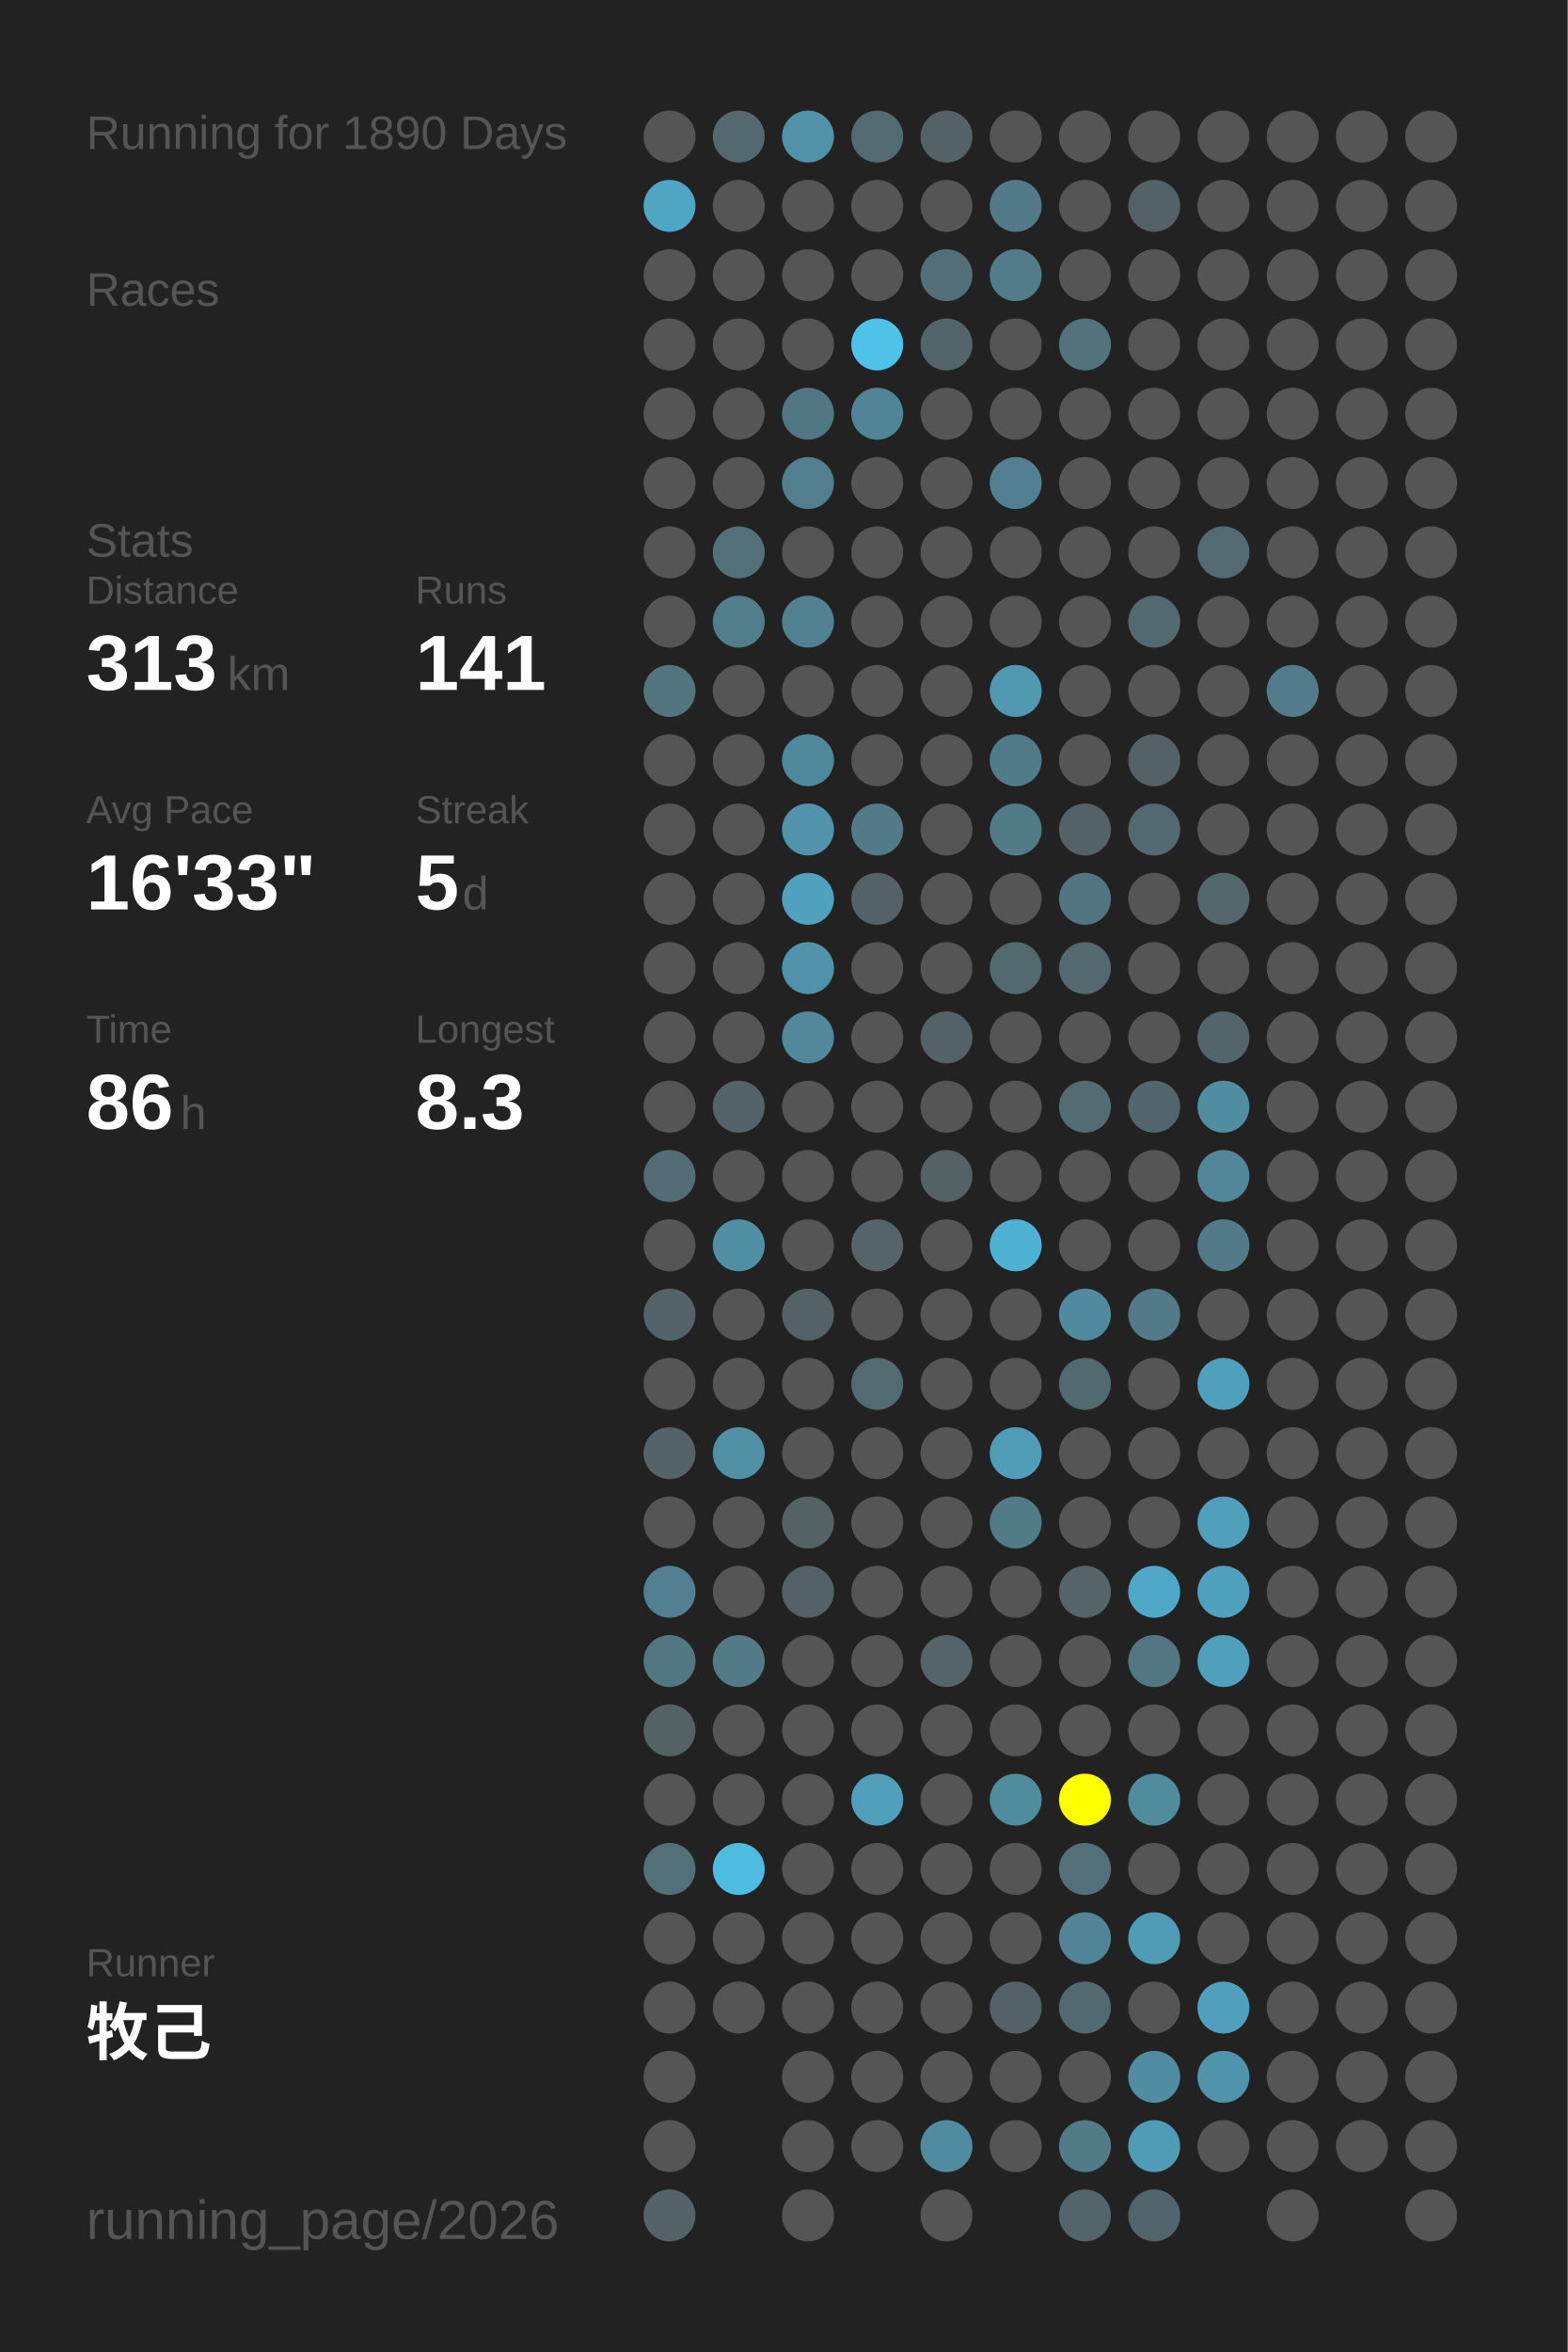
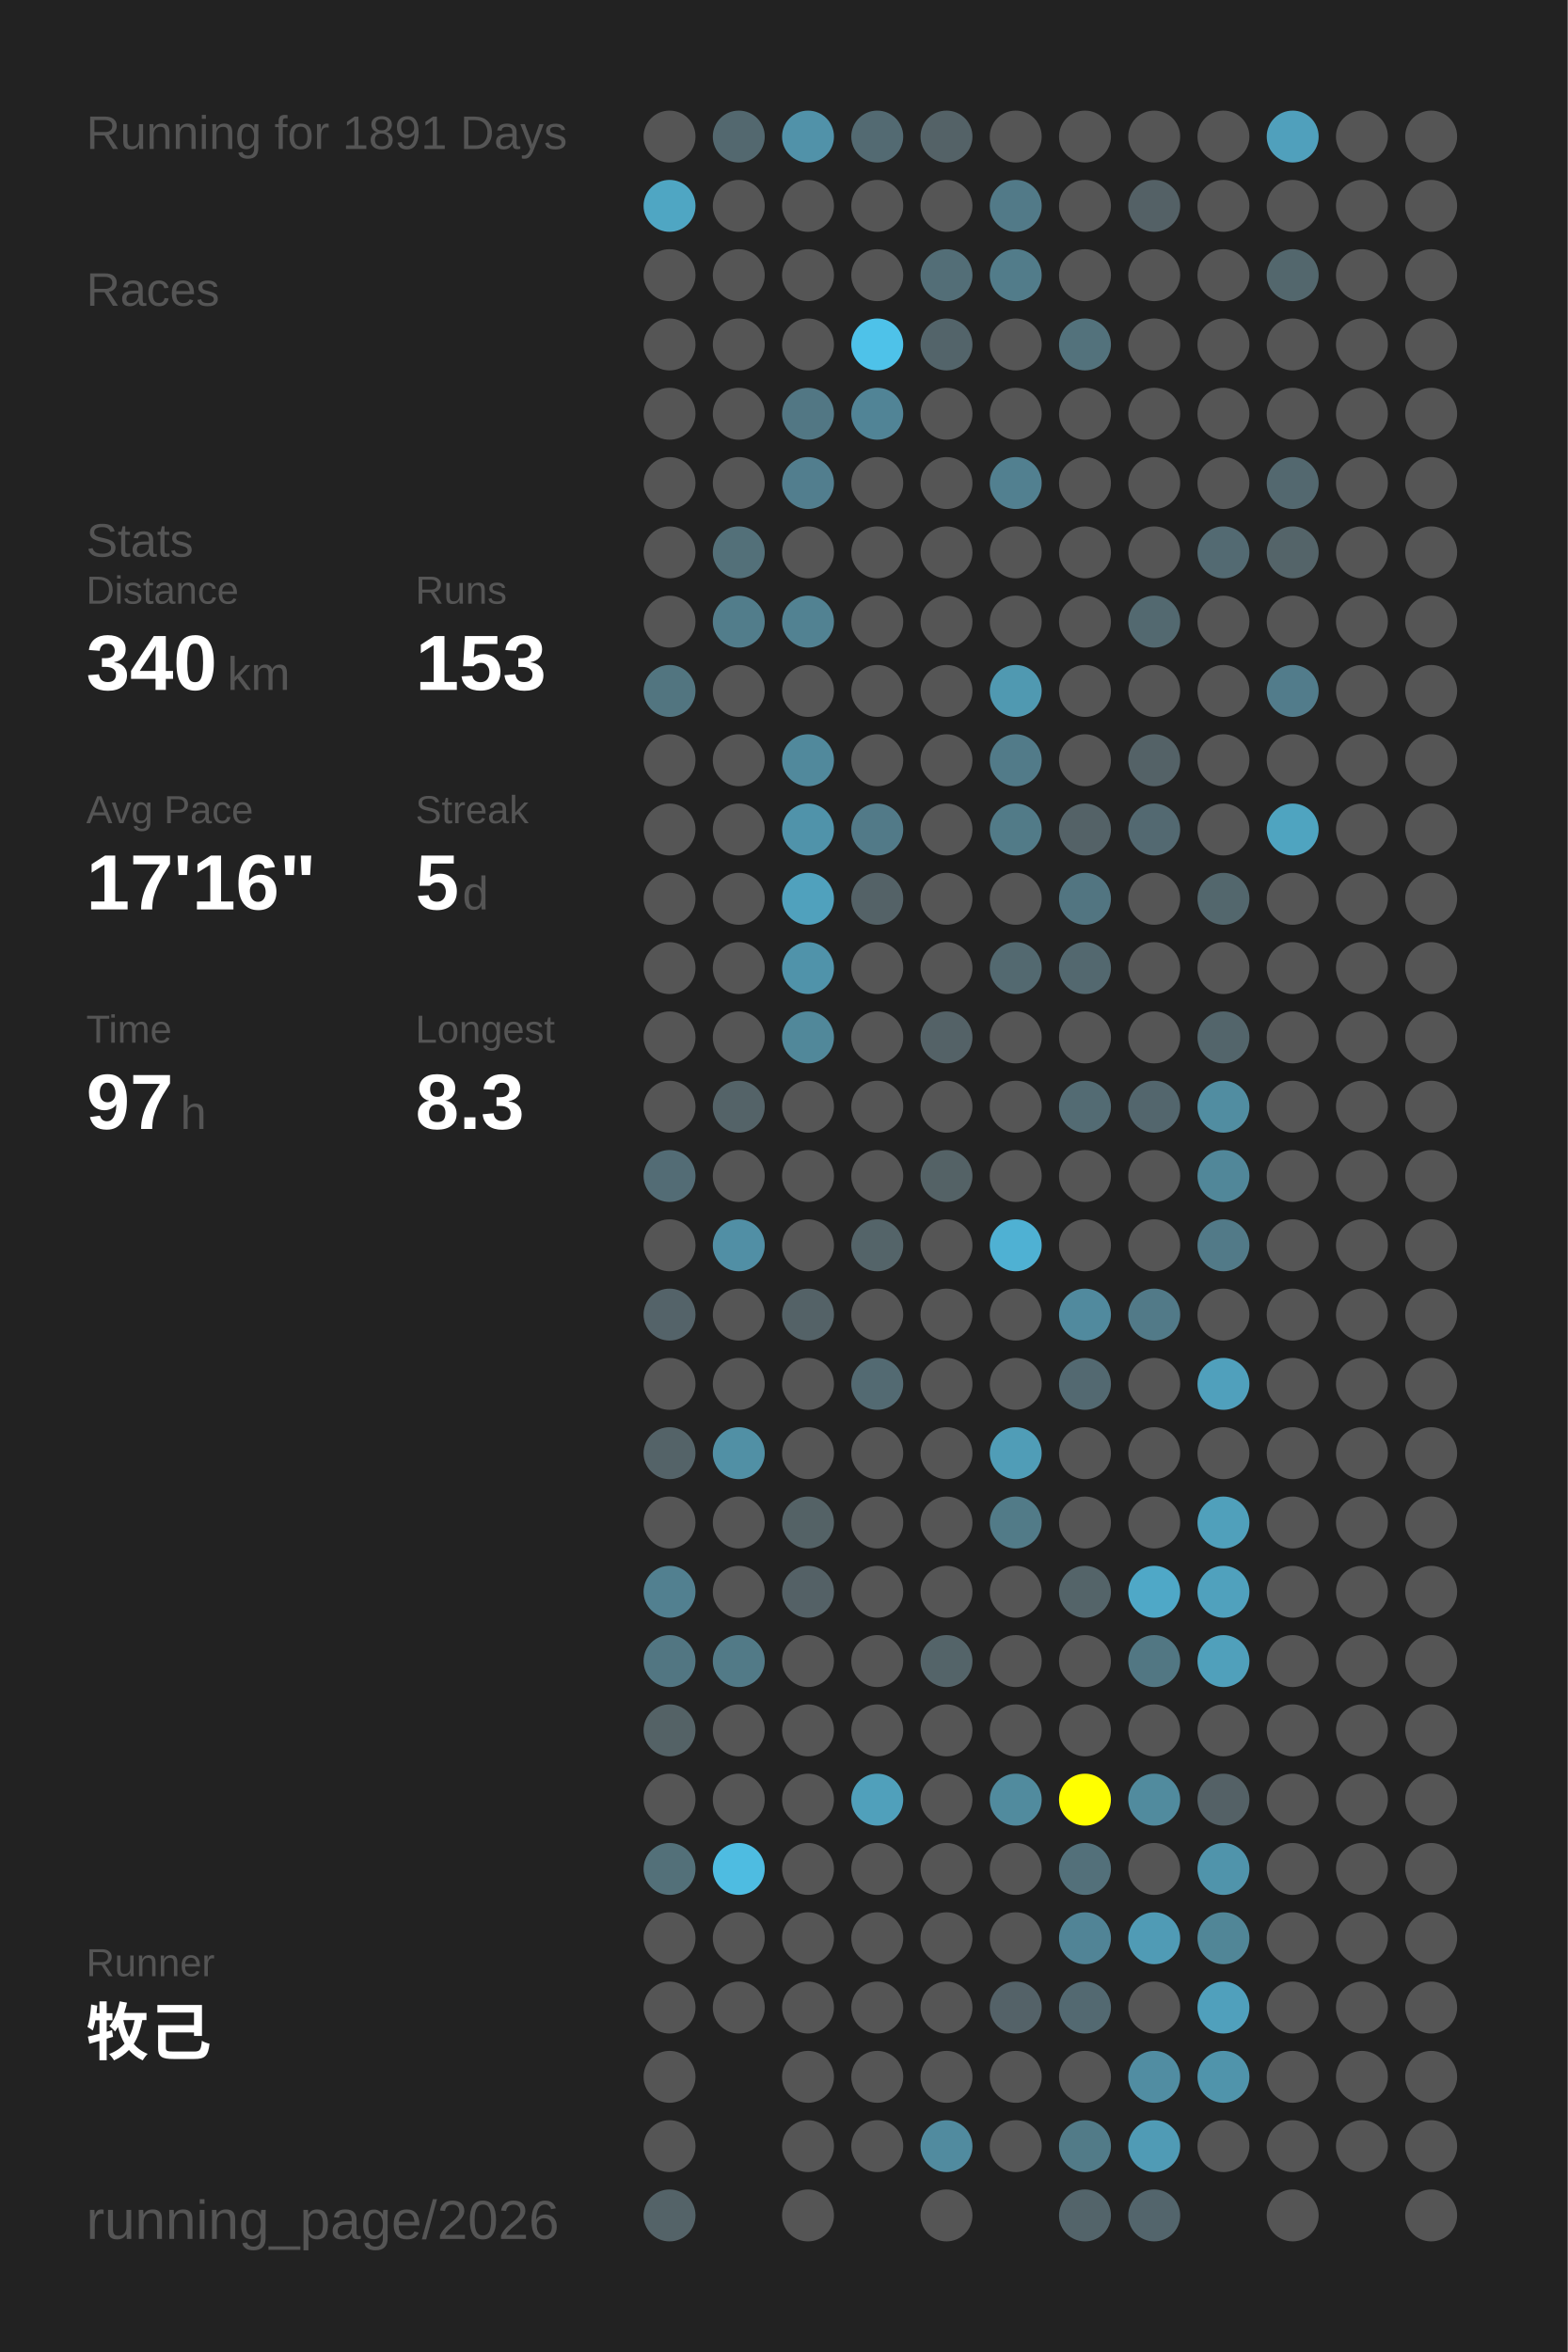
<svg xmlns="http://www.w3.org/2000/svg" baseProfile="full" height="300mm" version="1.1" viewBox="0,0,200,300" width="200mm">
  <defs />
  <rect fill="#222222" height="300" width="200" x="0" y="0" />
-   <text fill="#555555" style="font-size:6px; font-family:Arial;" x="11" y="19">Running for 1890 Days</text>
+   <text fill="#555555" style="font-size:6px; font-family:Arial;" x="11" y="19">Running for 1891 Days</text>
  <text fill="#555555" style="font-size:6px; font-family:Arial;" x="11" y="39">Races</text>
  <text fill="#555555" style="font-size:6px; font-family:Arial;" x="11" y="71">Stats</text>
  <text fill="#555555" style="font-size:5px; font-family:Arial;" x="11" y="77">Distance</text>
-   <text fill="#FFFFFF" style="font-size:10px; font-family:Arial; font-weight:bold;" x="11" y="88">313</text>
+   <text fill="#FFFFFF" style="font-size:10px; font-family:Arial; font-weight:bold;" x="11" y="88">340</text>
  <text fill="#555555" style="font-size:6px; font-family:Arial;" x="29" y="88">km</text>
  <text fill="#555555" style="font-size:5px; font-family:Arial;" x="53" y="77">Runs</text>
-   <text fill="#FFFFFF" style="font-size:10px; font-family:Arial; font-weight:bold;" x="53" y="88">141</text>
+   <text fill="#FFFFFF" style="font-size:10px; font-family:Arial; font-weight:bold;" x="53" y="88">153</text>
  <text fill="#555555" style="font-size:5px; font-family:Arial;" x="11" y="105">Avg Pace</text>
-   <text fill="#FFFFFF" style="font-size:10px; font-family:Arial; font-weight:bold;" x="11" y="116">16'33"</text>
+   <text fill="#FFFFFF" style="font-size:10px; font-family:Arial; font-weight:bold;" x="11" y="116">17'16"</text>
  <text fill="#555555" style="font-size:5px; font-family:Arial;" x="53" y="105">Streak</text>
  <text fill="#FFFFFF" style="font-size:10px; font-family:Arial; font-weight:bold;" x="53" y="116">5</text>
  <text fill="#555555" style="font-size:6px; font-family:Arial;" x="59" y="116">d</text>
  <text fill="#555555" style="font-size:5px; font-family:Arial;" x="11" y="133">Time</text>
-   <text fill="#FFFFFF" style="font-size:10px; font-family:Arial; font-weight:bold;" x="11" y="144">86</text>
+   <text fill="#FFFFFF" style="font-size:10px; font-family:Arial; font-weight:bold;" x="11" y="144">97</text>
  <text fill="#555555" style="font-size:6px; font-family:Arial;" x="23" y="144">h</text>
  <text fill="#555555" style="font-size:5px; font-family:Arial;" x="53" y="133">Longest</text>
  <text fill="#FFFFFF" style="font-size:10px; font-family:Arial; font-weight:bold;" x="53" y="144">8.3</text>
  <text fill="#555555" style="font-size:5px; font-family:Arial;" x="11" y="252.065">Runner</text>
  <text fill="#FFFFFF" style="font-size:8px; font-family:Arial; font-weight:bold;" x="11" y="262.065">牧己</text>
  <text fill="#555555" style="font-size:7px; font-family:Arial;" x="11" y="285.581">running_page/2026</text>
  <circle cx="85.417" cy="17.419" fill="#555555" r="3.312" />
  <circle cx="85.417" cy="26.258" fill="#4fa6c3" r="3.312" />
  <circle cx="85.417" cy="35.097" fill="#555555" r="3.312" />
  <circle cx="85.417" cy="43.935" fill="#555555" r="3.312" />
  <circle cx="85.417" cy="52.774" fill="#555555" r="3.312" />
  <circle cx="85.417" cy="61.613" fill="#555555" r="3.312" />
  <circle cx="85.417" cy="70.452" fill="#555555" r="3.312" />
  <circle cx="85.417" cy="79.29" fill="#555555" r="3.312" />
  <circle cx="85.417" cy="88.129" fill="#527580" r="3.312" />
  <circle cx="85.417" cy="96.968" fill="#555555" r="3.312" />
  <circle cx="85.417" cy="105.806" fill="#555555" r="3.312" />
  <circle cx="85.417" cy="114.645" fill="#555555" r="3.312" />
  <circle cx="85.417" cy="123.484" fill="#555555" r="3.312" />
  <circle cx="85.417" cy="132.323" fill="#555555" r="3.312" />
  <circle cx="85.417" cy="141.161" fill="#555555" r="3.312" />
  <circle cx="85.417" cy="150" fill="#536c75" r="3.312" />
  <circle cx="85.417" cy="158.839" fill="#555555" r="3.312" />
  <circle cx="85.417" cy="167.677" fill="#546369" r="3.312" />
  <circle cx="85.417" cy="176.516" fill="#555555" r="3.312" />
  <circle cx="85.417" cy="185.355" fill="#546368" r="3.312" />
  <circle cx="85.417" cy="194.194" fill="#555555" r="3.312" />
  <circle cx="85.417" cy="203.032" fill="#528090" r="3.312" />
  <circle cx="85.417" cy="211.871" fill="#527682" r="3.312" />
  <circle cx="85.417" cy="220.71" fill="#546266" r="3.312" />
  <circle cx="85.417" cy="229.548" fill="#555555" r="3.312" />
  <circle cx="85.417" cy="238.387" fill="#537079" r="3.312" />
  <circle cx="85.417" cy="247.226" fill="#555555" r="3.312" />
  <circle cx="85.417" cy="256.065" fill="#555555" r="3.312" />
  <circle cx="85.417" cy="264.903" fill="#555555" r="3.312" />
  <circle cx="85.417" cy="273.742" fill="#555555" r="3.312" />
  <circle cx="85.417" cy="282.581" fill="#546368" r="3.312" />
  <circle cx="94.25" cy="17.419" fill="#53686f" r="3.312" />
  <circle cx="94.25" cy="26.258" fill="#555555" r="3.312" />
  <circle cx="94.25" cy="35.097" fill="#555555" r="3.312" />
  <circle cx="94.25" cy="43.935" fill="#555555" r="3.312" />
  <circle cx="94.25" cy="52.774" fill="#555555" r="3.312" />
  <circle cx="94.25" cy="61.613" fill="#555555" r="3.312" />
  <circle cx="94.25" cy="70.452" fill="#537079" r="3.312" />
  <circle cx="94.25" cy="79.29" fill="#527d8b" r="3.312" />
  <circle cx="94.25" cy="88.129" fill="#555555" r="3.312" />
  <circle cx="94.25" cy="96.968" fill="#555555" r="3.312" />
  <circle cx="94.25" cy="105.806" fill="#555555" r="3.312" />
  <circle cx="94.25" cy="114.645" fill="#555555" r="3.312" />
  <circle cx="94.25" cy="123.484" fill="#555555" r="3.312" />
  <circle cx="94.25" cy="132.323" fill="#555555" r="3.312" />
  <circle cx="94.25" cy="141.161" fill="#546368" r="3.312" />
  <circle cx="94.25" cy="150" fill="#555555" r="3.312" />
  <circle cx="94.25" cy="158.839" fill="#518fa5" r="3.312" />
  <circle cx="94.25" cy="167.677" fill="#555555" r="3.312" />
  <circle cx="94.25" cy="176.516" fill="#555555" r="3.312" />
  <circle cx="94.25" cy="185.355" fill="#5190a5" r="3.312" />
  <circle cx="94.25" cy="194.194" fill="#555555" r="3.312" />
  <circle cx="94.25" cy="203.032" fill="#555555" r="3.312" />
  <circle cx="94.25" cy="211.871" fill="#527a87" r="3.312" />
  <circle cx="94.25" cy="220.71" fill="#555555" r="3.312" />
  <circle cx="94.25" cy="229.548" fill="#555555" r="3.312" />
  <circle cx="94.25" cy="238.387" fill="#4ebce1" r="3.312" />
  <circle cx="94.25" cy="247.226" fill="#555555" r="3.312" />
  <circle cx="94.25" cy="256.065" fill="#555555" r="3.312" />
  <circle cx="103.083" cy="17.419" fill="#5192a9" r="3.312" />
  <circle cx="103.083" cy="26.258" fill="#555555" r="3.312" />
  <circle cx="103.083" cy="35.097" fill="#555555" r="3.312" />
  <circle cx="103.083" cy="43.935" fill="#555555" r="3.312" />
  <circle cx="103.083" cy="52.774" fill="#527784" r="3.312" />
  <circle cx="103.083" cy="61.613" fill="#527e8e" r="3.312" />
  <circle cx="103.083" cy="70.452" fill="#555555" r="3.312" />
  <circle cx="103.083" cy="79.29" fill="#528292" r="3.312" />
  <circle cx="103.083" cy="88.129" fill="#555555" r="3.312" />
  <circle cx="103.083" cy="96.968" fill="#51899c" r="3.312" />
  <circle cx="103.083" cy="105.806" fill="#5093aa" r="3.312" />
  <circle cx="103.083" cy="114.645" fill="#50a1bd" r="3.312" />
  <circle cx="103.083" cy="123.484" fill="#5093aa" r="3.312" />
  <circle cx="103.083" cy="132.323" fill="#51889a" r="3.312" />
  <circle cx="103.083" cy="141.161" fill="#555555" r="3.312" />
  <circle cx="103.083" cy="150" fill="#555555" r="3.312" />
  <circle cx="103.083" cy="158.839" fill="#555555" r="3.312" />
  <circle cx="103.083" cy="167.677" fill="#546267" r="3.312" />
  <circle cx="103.083" cy="176.516" fill="#555555" r="3.312" />
  <circle cx="103.083" cy="185.355" fill="#555555" r="3.312" />
  <circle cx="103.083" cy="194.194" fill="#546266" r="3.312" />
  <circle cx="103.083" cy="203.032" fill="#546166" r="3.312" />
  <circle cx="103.083" cy="211.871" fill="#555555" r="3.312" />
  <circle cx="103.083" cy="220.71" fill="#555555" r="3.312" />
  <circle cx="103.083" cy="229.548" fill="#555555" r="3.312" />
  <circle cx="103.083" cy="238.387" fill="#555555" r="3.312" />
  <circle cx="103.083" cy="247.226" fill="#555555" r="3.312" />
  <circle cx="103.083" cy="256.065" fill="#555555" r="3.312" />
  <circle cx="103.083" cy="264.903" fill="#555555" r="3.312" />
  <circle cx="103.083" cy="273.742" fill="#555555" r="3.312" />
  <circle cx="103.083" cy="282.581" fill="#555555" r="3.312" />
  <circle cx="111.917" cy="17.419" fill="#536a72" r="3.312" />
  <circle cx="111.917" cy="26.258" fill="#555555" r="3.312" />
  <circle cx="111.917" cy="35.097" fill="#555555" r="3.312" />
  <circle cx="111.917" cy="43.935" fill="#4ec2e9" r="3.312" />
  <circle cx="111.917" cy="52.774" fill="#518496" r="3.312" />
  <circle cx="111.917" cy="61.613" fill="#555555" r="3.312" />
  <circle cx="111.917" cy="70.452" fill="#555555" r="3.312" />
  <circle cx="111.917" cy="79.29" fill="#555555" r="3.312" />
  <circle cx="111.917" cy="88.129" fill="#555555" r="3.312" />
  <circle cx="111.917" cy="96.968" fill="#555555" r="3.312" />
  <circle cx="111.917" cy="105.806" fill="#527a88" r="3.312" />
  <circle cx="111.917" cy="114.645" fill="#546267" r="3.312" />
  <circle cx="111.917" cy="123.484" fill="#555555" r="3.312" />
  <circle cx="111.917" cy="132.323" fill="#555555" r="3.312" />
  <circle cx="111.917" cy="141.161" fill="#555555" r="3.312" />
  <circle cx="111.917" cy="150" fill="#555555" r="3.312" />
  <circle cx="111.917" cy="158.839" fill="#546469" r="3.312" />
  <circle cx="111.917" cy="167.677" fill="#555555" r="3.312" />
  <circle cx="111.917" cy="176.516" fill="#536a72" r="3.312" />
  <circle cx="111.917" cy="185.355" fill="#555555" r="3.312" />
  <circle cx="111.917" cy="194.194" fill="#555555" r="3.312" />
  <circle cx="111.917" cy="203.032" fill="#555555" r="3.312" />
  <circle cx="111.917" cy="211.871" fill="#555555" r="3.312" />
  <circle cx="111.917" cy="220.71" fill="#555555" r="3.312" />
  <circle cx="111.917" cy="229.548" fill="#50a0bb" r="3.312" />
  <circle cx="111.917" cy="238.387" fill="#555555" r="3.312" />
  <circle cx="111.917" cy="247.226" fill="#555555" r="3.312" />
  <circle cx="111.917" cy="256.065" fill="#555555" r="3.312" />
  <circle cx="111.917" cy="264.903" fill="#555555" r="3.312" />
  <circle cx="111.917" cy="273.742" fill="#555555" r="3.312" />
  <circle cx="120.75" cy="17.419" fill="#546267" r="3.312" />
  <circle cx="120.75" cy="26.258" fill="#555555" r="3.312" />
  <circle cx="120.75" cy="35.097" fill="#536e77" r="3.312" />
  <circle cx="120.75" cy="43.935" fill="#53646a" r="3.312" />
  <circle cx="120.75" cy="52.774" fill="#555555" r="3.312" />
  <circle cx="120.75" cy="61.613" fill="#555555" r="3.312" />
  <circle cx="120.75" cy="70.452" fill="#555555" r="3.312" />
  <circle cx="120.75" cy="79.29" fill="#555555" r="3.312" />
  <circle cx="120.75" cy="88.129" fill="#555555" r="3.312" />
  <circle cx="120.75" cy="96.968" fill="#555555" r="3.312" />
  <circle cx="120.75" cy="105.806" fill="#555555" r="3.312" />
  <circle cx="120.75" cy="114.645" fill="#555555" r="3.312" />
  <circle cx="120.75" cy="123.484" fill="#555555" r="3.312" />
  <circle cx="120.75" cy="132.323" fill="#546267" r="3.312" />
  <circle cx="120.75" cy="141.161" fill="#555555" r="3.312" />
  <circle cx="120.75" cy="150" fill="#546266" r="3.312" />
  <circle cx="120.75" cy="158.839" fill="#555555" r="3.312" />
  <circle cx="120.75" cy="167.677" fill="#555555" r="3.312" />
  <circle cx="120.75" cy="176.516" fill="#555555" r="3.312" />
  <circle cx="120.75" cy="185.355" fill="#555555" r="3.312" />
  <circle cx="120.75" cy="194.194" fill="#555555" r="3.312" />
  <circle cx="120.75" cy="203.032" fill="#555555" r="3.312" />
  <circle cx="120.75" cy="211.871" fill="#546469" r="3.312" />
  <circle cx="120.75" cy="220.71" fill="#555555" r="3.312" />
  <circle cx="120.75" cy="229.548" fill="#555555" r="3.312" />
  <circle cx="120.75" cy="238.387" fill="#555555" r="3.312" />
  <circle cx="120.75" cy="247.226" fill="#555555" r="3.312" />
  <circle cx="120.75" cy="256.065" fill="#555555" r="3.312" />
  <circle cx="120.75" cy="264.903" fill="#555555" r="3.312" />
  <circle cx="120.75" cy="273.742" fill="#518b9f" r="3.312" />
  <circle cx="120.75" cy="282.581" fill="#555555" r="3.312" />
  <circle cx="129.583" cy="17.419" fill="#555555" r="3.312" />
  <circle cx="129.583" cy="26.258" fill="#527a88" r="3.312" />
  <circle cx="129.583" cy="35.097" fill="#527c8a" r="3.312" />
  <circle cx="129.583" cy="43.935" fill="#555555" r="3.312" />
  <circle cx="129.583" cy="52.774" fill="#555555" r="3.312" />
  <circle cx="129.583" cy="61.613" fill="#528090" r="3.312" />
  <circle cx="129.583" cy="70.452" fill="#555555" r="3.312" />
  <circle cx="129.583" cy="79.29" fill="#555555" r="3.312" />
  <circle cx="129.583" cy="88.129" fill="#5099b1" r="3.312" />
  <circle cx="129.583" cy="96.968" fill="#527b89" r="3.312" />
  <circle cx="129.583" cy="105.806" fill="#527b88" r="3.312" />
  <circle cx="129.583" cy="114.645" fill="#555555" r="3.312" />
  <circle cx="129.583" cy="123.484" fill="#536970" r="3.312" />
  <circle cx="129.583" cy="132.323" fill="#555555" r="3.312" />
  <circle cx="129.583" cy="141.161" fill="#555555" r="3.312" />
  <circle cx="129.583" cy="150" fill="#555555" r="3.312" />
  <circle cx="129.583" cy="158.839" fill="#4fb1d3" r="3.312" />
  <circle cx="129.583" cy="167.677" fill="#555555" r="3.312" />
  <circle cx="129.583" cy="176.516" fill="#555555" r="3.312" />
  <circle cx="129.583" cy="185.355" fill="#509db7" r="3.312" />
  <circle cx="129.583" cy="194.194" fill="#527b88" r="3.312" />
  <circle cx="129.583" cy="203.032" fill="#555555" r="3.312" />
  <circle cx="129.583" cy="211.871" fill="#555555" r="3.312" />
  <circle cx="129.583" cy="220.71" fill="#555555" r="3.312" />
  <circle cx="129.583" cy="229.548" fill="#518b9e" r="3.312" />
  <circle cx="129.583" cy="238.387" fill="#555555" r="3.312" />
  <circle cx="129.583" cy="247.226" fill="#555555" r="3.312" />
  <circle cx="129.583" cy="256.065" fill="#546268" r="3.312" />
  <circle cx="129.583" cy="264.903" fill="#555555" r="3.312" />
  <circle cx="129.583" cy="273.742" fill="#555555" r="3.312" />
  <circle cx="138.417" cy="17.419" fill="#555555" r="3.312" />
  <circle cx="138.417" cy="26.258" fill="#555555" r="3.312" />
  <circle cx="138.417" cy="35.097" fill="#555555" r="3.312" />
  <circle cx="138.417" cy="43.935" fill="#53727c" r="3.312" />
  <circle cx="138.417" cy="52.774" fill="#555555" r="3.312" />
  <circle cx="138.417" cy="61.613" fill="#555555" r="3.312" />
  <circle cx="138.417" cy="70.452" fill="#555555" r="3.312" />
  <circle cx="138.417" cy="79.29" fill="#555555" r="3.312" />
  <circle cx="138.417" cy="88.129" fill="#555555" r="3.312" />
  <circle cx="138.417" cy="96.968" fill="#555555" r="3.312" />
  <circle cx="138.417" cy="105.806" fill="#546267" r="3.312" />
  <circle cx="138.417" cy="114.645" fill="#527581" r="3.312" />
  <circle cx="138.417" cy="123.484" fill="#53686f" r="3.312" />
  <circle cx="138.417" cy="132.323" fill="#555555" r="3.312" />
  <circle cx="138.417" cy="141.161" fill="#536b73" r="3.312" />
  <circle cx="138.417" cy="150" fill="#555555" r="3.312" />
  <circle cx="138.417" cy="158.839" fill="#555555" r="3.312" />
  <circle cx="138.417" cy="167.677" fill="#518a9e" r="3.312" />
  <circle cx="138.417" cy="176.516" fill="#536971" r="3.312" />
  <circle cx="138.417" cy="185.355" fill="#555555" r="3.312" />
  <circle cx="138.417" cy="194.194" fill="#555555" r="3.312" />
  <circle cx="138.417" cy="203.032" fill="#546469" r="3.312" />
  <circle cx="138.417" cy="211.871" fill="#555555" r="3.312" />
  <circle cx="138.417" cy="220.71" fill="#555555" r="3.312" />
  <circle cx="138.417" cy="229.548" fill="#FFFF00" r="3.312" />
  <circle cx="138.417" cy="238.387" fill="#53707a" r="3.312" />
  <circle cx="138.417" cy="247.226" fill="#518496" r="3.312" />
  <circle cx="138.417" cy="256.065" fill="#536971" r="3.312" />
  <circle cx="138.417" cy="264.903" fill="#555555" r="3.312" />
  <circle cx="138.417" cy="273.742" fill="#527b88" r="3.312" />
  <circle cx="138.417" cy="282.581" fill="#53646a" r="3.312" />
  <circle cx="147.25" cy="17.419" fill="#555555" r="3.312" />
  <circle cx="147.25" cy="26.258" fill="#546166" r="3.312" />
  <circle cx="147.25" cy="35.097" fill="#555555" r="3.312" />
  <circle cx="147.25" cy="43.935" fill="#555555" r="3.312" />
  <circle cx="147.25" cy="52.774" fill="#555555" r="3.312" />
  <circle cx="147.25" cy="61.613" fill="#555555" r="3.312" />
  <circle cx="147.25" cy="70.452" fill="#555555" r="3.312" />
  <circle cx="147.25" cy="79.29" fill="#536970" r="3.312" />
  <circle cx="147.25" cy="88.129" fill="#555555" r="3.312" />
  <circle cx="147.25" cy="96.968" fill="#546267" r="3.312" />
  <circle cx="147.25" cy="105.806" fill="#536971" r="3.312" />
  <circle cx="147.25" cy="114.645" fill="#555555" r="3.312" />
  <circle cx="147.25" cy="123.484" fill="#555555" r="3.312" />
  <circle cx="147.25" cy="132.323" fill="#555555" r="3.312" />
  <circle cx="147.25" cy="141.161" fill="#53666d" r="3.312" />
  <circle cx="147.25" cy="150" fill="#555555" r="3.312" />
  <circle cx="147.25" cy="158.839" fill="#555555" r="3.312" />
  <circle cx="147.25" cy="167.677" fill="#527a88" r="3.312" />
  <circle cx="147.25" cy="176.516" fill="#555555" r="3.312" />
  <circle cx="147.25" cy="185.355" fill="#555555" r="3.312" />
  <circle cx="147.25" cy="194.194" fill="#555555" r="3.312" />
  <circle cx="147.25" cy="203.032" fill="#4fa8c7" r="3.312" />
  <circle cx="147.25" cy="211.871" fill="#527783" r="3.312" />
  <circle cx="147.25" cy="220.71" fill="#555555" r="3.312" />
  <circle cx="147.25" cy="229.548" fill="#518b9e" r="3.312" />
  <circle cx="147.25" cy="238.387" fill="#555555" r="3.312" />
  <circle cx="147.25" cy="247.226" fill="#509bb5" r="3.312" />
  <circle cx="147.25" cy="256.065" fill="#555555" r="3.312" />
  <circle cx="147.25" cy="264.903" fill="#518da2" r="3.312" />
  <circle cx="147.25" cy="273.742" fill="#509bb5" r="3.312" />
  <circle cx="147.25" cy="282.581" fill="#53656c" r="3.312" />
  <circle cx="156.083" cy="17.419" fill="#555555" r="3.312" />
  <circle cx="156.083" cy="26.258" fill="#555555" r="3.312" />
  <circle cx="156.083" cy="35.097" fill="#555555" r="3.312" />
  <circle cx="156.083" cy="43.935" fill="#555555" r="3.312" />
  <circle cx="156.083" cy="52.774" fill="#555555" r="3.312" />
  <circle cx="156.083" cy="61.613" fill="#555555" r="3.312" />
  <circle cx="156.083" cy="70.452" fill="#536a72" r="3.312" />
  <circle cx="156.083" cy="79.29" fill="#555555" r="3.312" />
  <circle cx="156.083" cy="88.129" fill="#555555" r="3.312" />
  <circle cx="156.083" cy="96.968" fill="#555555" r="3.312" />
  <circle cx="156.083" cy="105.806" fill="#555555" r="3.312" />
  <circle cx="156.083" cy="114.645" fill="#53676d" r="3.312" />
  <circle cx="156.083" cy="123.484" fill="#555555" r="3.312" />
  <circle cx="156.083" cy="132.323" fill="#53656b" r="3.312" />
  <circle cx="156.083" cy="141.161" fill="#518da1" r="3.312" />
  <circle cx="156.083" cy="150" fill="#518799" r="3.312" />
  <circle cx="156.083" cy="158.839" fill="#527a88" r="3.312" />
  <circle cx="156.083" cy="167.677" fill="#555555" r="3.312" />
  <circle cx="156.083" cy="176.516" fill="#50a0bc" r="3.312" />
  <circle cx="156.083" cy="185.355" fill="#555555" r="3.312" />
  <circle cx="156.083" cy="194.194" fill="#50a0bb" r="3.312" />
  <circle cx="156.083" cy="203.032" fill="#50a1bd" r="3.312" />
  <circle cx="156.083" cy="211.871" fill="#50a0bb" r="3.312" />
  <circle cx="156.083" cy="220.71" fill="#555555" r="3.312" />
-   <circle cx="156.083" cy="229.548" fill="#555555" r="3.312" />
-   <circle cx="156.083" cy="238.387" fill="#555555" r="3.312" />
-   <circle cx="156.083" cy="247.226" fill="#555555" r="3.312" />
+   <circle cx="156.083" cy="229.548" fill="#546166" r="3.312" />
+   <circle cx="156.083" cy="238.387" fill="#5094ab" r="3.312" />
+   <circle cx="156.083" cy="247.226" fill="#518697" r="3.312" />
  <circle cx="156.083" cy="256.065" fill="#50a0bc" r="3.312" />
  <circle cx="156.083" cy="264.903" fill="#5094ab" r="3.312" />
  <circle cx="156.083" cy="273.742" fill="#555555" r="3.312" />
-   <circle cx="164.917" cy="17.419" fill="#555555" r="3.312" />
+   <circle cx="164.917" cy="17.419" fill="#50a0bc" r="3.312" />
  <circle cx="164.917" cy="26.258" fill="#555555" r="3.312" />
-   <circle cx="164.917" cy="35.097" fill="#555555" r="3.312" />
+   <circle cx="164.917" cy="35.097" fill="#53676d" r="3.312" />
  <circle cx="164.917" cy="43.935" fill="#555555" r="3.312" />
  <circle cx="164.917" cy="52.774" fill="#555555" r="3.312" />
-   <circle cx="164.917" cy="61.613" fill="#555555" r="3.312" />
-   <circle cx="164.917" cy="70.452" fill="#555555" r="3.312" />
+   <circle cx="164.917" cy="61.613" fill="#53686f" r="3.312" />
+   <circle cx="164.917" cy="70.452" fill="#546469" r="3.312" />
  <circle cx="164.917" cy="79.29" fill="#555555" r="3.312" />
  <circle cx="164.917" cy="88.129" fill="#527c8b" r="3.312" />
  <circle cx="164.917" cy="96.968" fill="#555555" r="3.312" />
-   <circle cx="164.917" cy="105.806" fill="#555555" r="3.312" />
+   <circle cx="164.917" cy="105.806" fill="#4fa4c0" r="3.312" />
  <circle cx="164.917" cy="114.645" fill="#555555" r="3.312" />
  <circle cx="164.917" cy="123.484" fill="#555555" r="3.312" />
  <circle cx="164.917" cy="132.323" fill="#555555" r="3.312" />
  <circle cx="164.917" cy="141.161" fill="#555555" r="3.312" />
  <circle cx="164.917" cy="150" fill="#555555" r="3.312" />
  <circle cx="164.917" cy="158.839" fill="#555555" r="3.312" />
  <circle cx="164.917" cy="167.677" fill="#555555" r="3.312" />
  <circle cx="164.917" cy="176.516" fill="#555555" r="3.312" />
  <circle cx="164.917" cy="185.355" fill="#555555" r="3.312" />
  <circle cx="164.917" cy="194.194" fill="#555555" r="3.312" />
  <circle cx="164.917" cy="203.032" fill="#555555" r="3.312" />
  <circle cx="164.917" cy="211.871" fill="#555555" r="3.312" />
  <circle cx="164.917" cy="220.71" fill="#555555" r="3.312" />
  <circle cx="164.917" cy="229.548" fill="#555555" r="3.312" />
  <circle cx="164.917" cy="238.387" fill="#555555" r="3.312" />
  <circle cx="164.917" cy="247.226" fill="#555555" r="3.312" />
  <circle cx="164.917" cy="256.065" fill="#555555" r="3.312" />
  <circle cx="164.917" cy="264.903" fill="#555555" r="3.312" />
  <circle cx="164.917" cy="273.742" fill="#555555" r="3.312" />
  <circle cx="164.917" cy="282.581" fill="#555555" r="3.312" />
  <circle cx="173.75" cy="17.419" fill="#555555" r="3.312" />
  <circle cx="173.75" cy="26.258" fill="#555555" r="3.312" />
  <circle cx="173.75" cy="35.097" fill="#555555" r="3.312" />
  <circle cx="173.75" cy="43.935" fill="#555555" r="3.312" />
  <circle cx="173.75" cy="52.774" fill="#555555" r="3.312" />
  <circle cx="173.75" cy="61.613" fill="#555555" r="3.312" />
  <circle cx="173.75" cy="70.452" fill="#555555" r="3.312" />
  <circle cx="173.75" cy="79.29" fill="#555555" r="3.312" />
  <circle cx="173.75" cy="88.129" fill="#555555" r="3.312" />
  <circle cx="173.75" cy="96.968" fill="#555555" r="3.312" />
  <circle cx="173.75" cy="105.806" fill="#555555" r="3.312" />
  <circle cx="173.75" cy="114.645" fill="#555555" r="3.312" />
  <circle cx="173.75" cy="123.484" fill="#555555" r="3.312" />
  <circle cx="173.75" cy="132.323" fill="#555555" r="3.312" />
  <circle cx="173.75" cy="141.161" fill="#555555" r="3.312" />
  <circle cx="173.75" cy="150" fill="#555555" r="3.312" />
  <circle cx="173.75" cy="158.839" fill="#555555" r="3.312" />
  <circle cx="173.75" cy="167.677" fill="#555555" r="3.312" />
  <circle cx="173.75" cy="176.516" fill="#555555" r="3.312" />
  <circle cx="173.75" cy="185.355" fill="#555555" r="3.312" />
  <circle cx="173.75" cy="194.194" fill="#555555" r="3.312" />
  <circle cx="173.75" cy="203.032" fill="#555555" r="3.312" />
  <circle cx="173.75" cy="211.871" fill="#555555" r="3.312" />
  <circle cx="173.75" cy="220.71" fill="#555555" r="3.312" />
  <circle cx="173.75" cy="229.548" fill="#555555" r="3.312" />
  <circle cx="173.75" cy="238.387" fill="#555555" r="3.312" />
  <circle cx="173.75" cy="247.226" fill="#555555" r="3.312" />
  <circle cx="173.75" cy="256.065" fill="#555555" r="3.312" />
  <circle cx="173.75" cy="264.903" fill="#555555" r="3.312" />
  <circle cx="173.75" cy="273.742" fill="#555555" r="3.312" />
  <circle cx="182.583" cy="17.419" fill="#555555" r="3.312" />
  <circle cx="182.583" cy="26.258" fill="#555555" r="3.312" />
  <circle cx="182.583" cy="35.097" fill="#555555" r="3.312" />
  <circle cx="182.583" cy="43.935" fill="#555555" r="3.312" />
  <circle cx="182.583" cy="52.774" fill="#555555" r="3.312" />
  <circle cx="182.583" cy="61.613" fill="#555555" r="3.312" />
  <circle cx="182.583" cy="70.452" fill="#555555" r="3.312" />
  <circle cx="182.583" cy="79.29" fill="#555555" r="3.312" />
  <circle cx="182.583" cy="88.129" fill="#555555" r="3.312" />
  <circle cx="182.583" cy="96.968" fill="#555555" r="3.312" />
  <circle cx="182.583" cy="105.806" fill="#555555" r="3.312" />
  <circle cx="182.583" cy="114.645" fill="#555555" r="3.312" />
  <circle cx="182.583" cy="123.484" fill="#555555" r="3.312" />
  <circle cx="182.583" cy="132.323" fill="#555555" r="3.312" />
  <circle cx="182.583" cy="141.161" fill="#555555" r="3.312" />
  <circle cx="182.583" cy="150" fill="#555555" r="3.312" />
  <circle cx="182.583" cy="158.839" fill="#555555" r="3.312" />
  <circle cx="182.583" cy="167.677" fill="#555555" r="3.312" />
  <circle cx="182.583" cy="176.516" fill="#555555" r="3.312" />
  <circle cx="182.583" cy="185.355" fill="#555555" r="3.312" />
  <circle cx="182.583" cy="194.194" fill="#555555" r="3.312" />
  <circle cx="182.583" cy="203.032" fill="#555555" r="3.312" />
  <circle cx="182.583" cy="211.871" fill="#555555" r="3.312" />
  <circle cx="182.583" cy="220.71" fill="#555555" r="3.312" />
  <circle cx="182.583" cy="229.548" fill="#555555" r="3.312" />
  <circle cx="182.583" cy="238.387" fill="#555555" r="3.312" />
  <circle cx="182.583" cy="247.226" fill="#555555" r="3.312" />
  <circle cx="182.583" cy="256.065" fill="#555555" r="3.312" />
  <circle cx="182.583" cy="264.903" fill="#555555" r="3.312" />
  <circle cx="182.583" cy="273.742" fill="#555555" r="3.312" />
  <circle cx="182.583" cy="282.581" fill="#555555" r="3.312" />
</svg>
